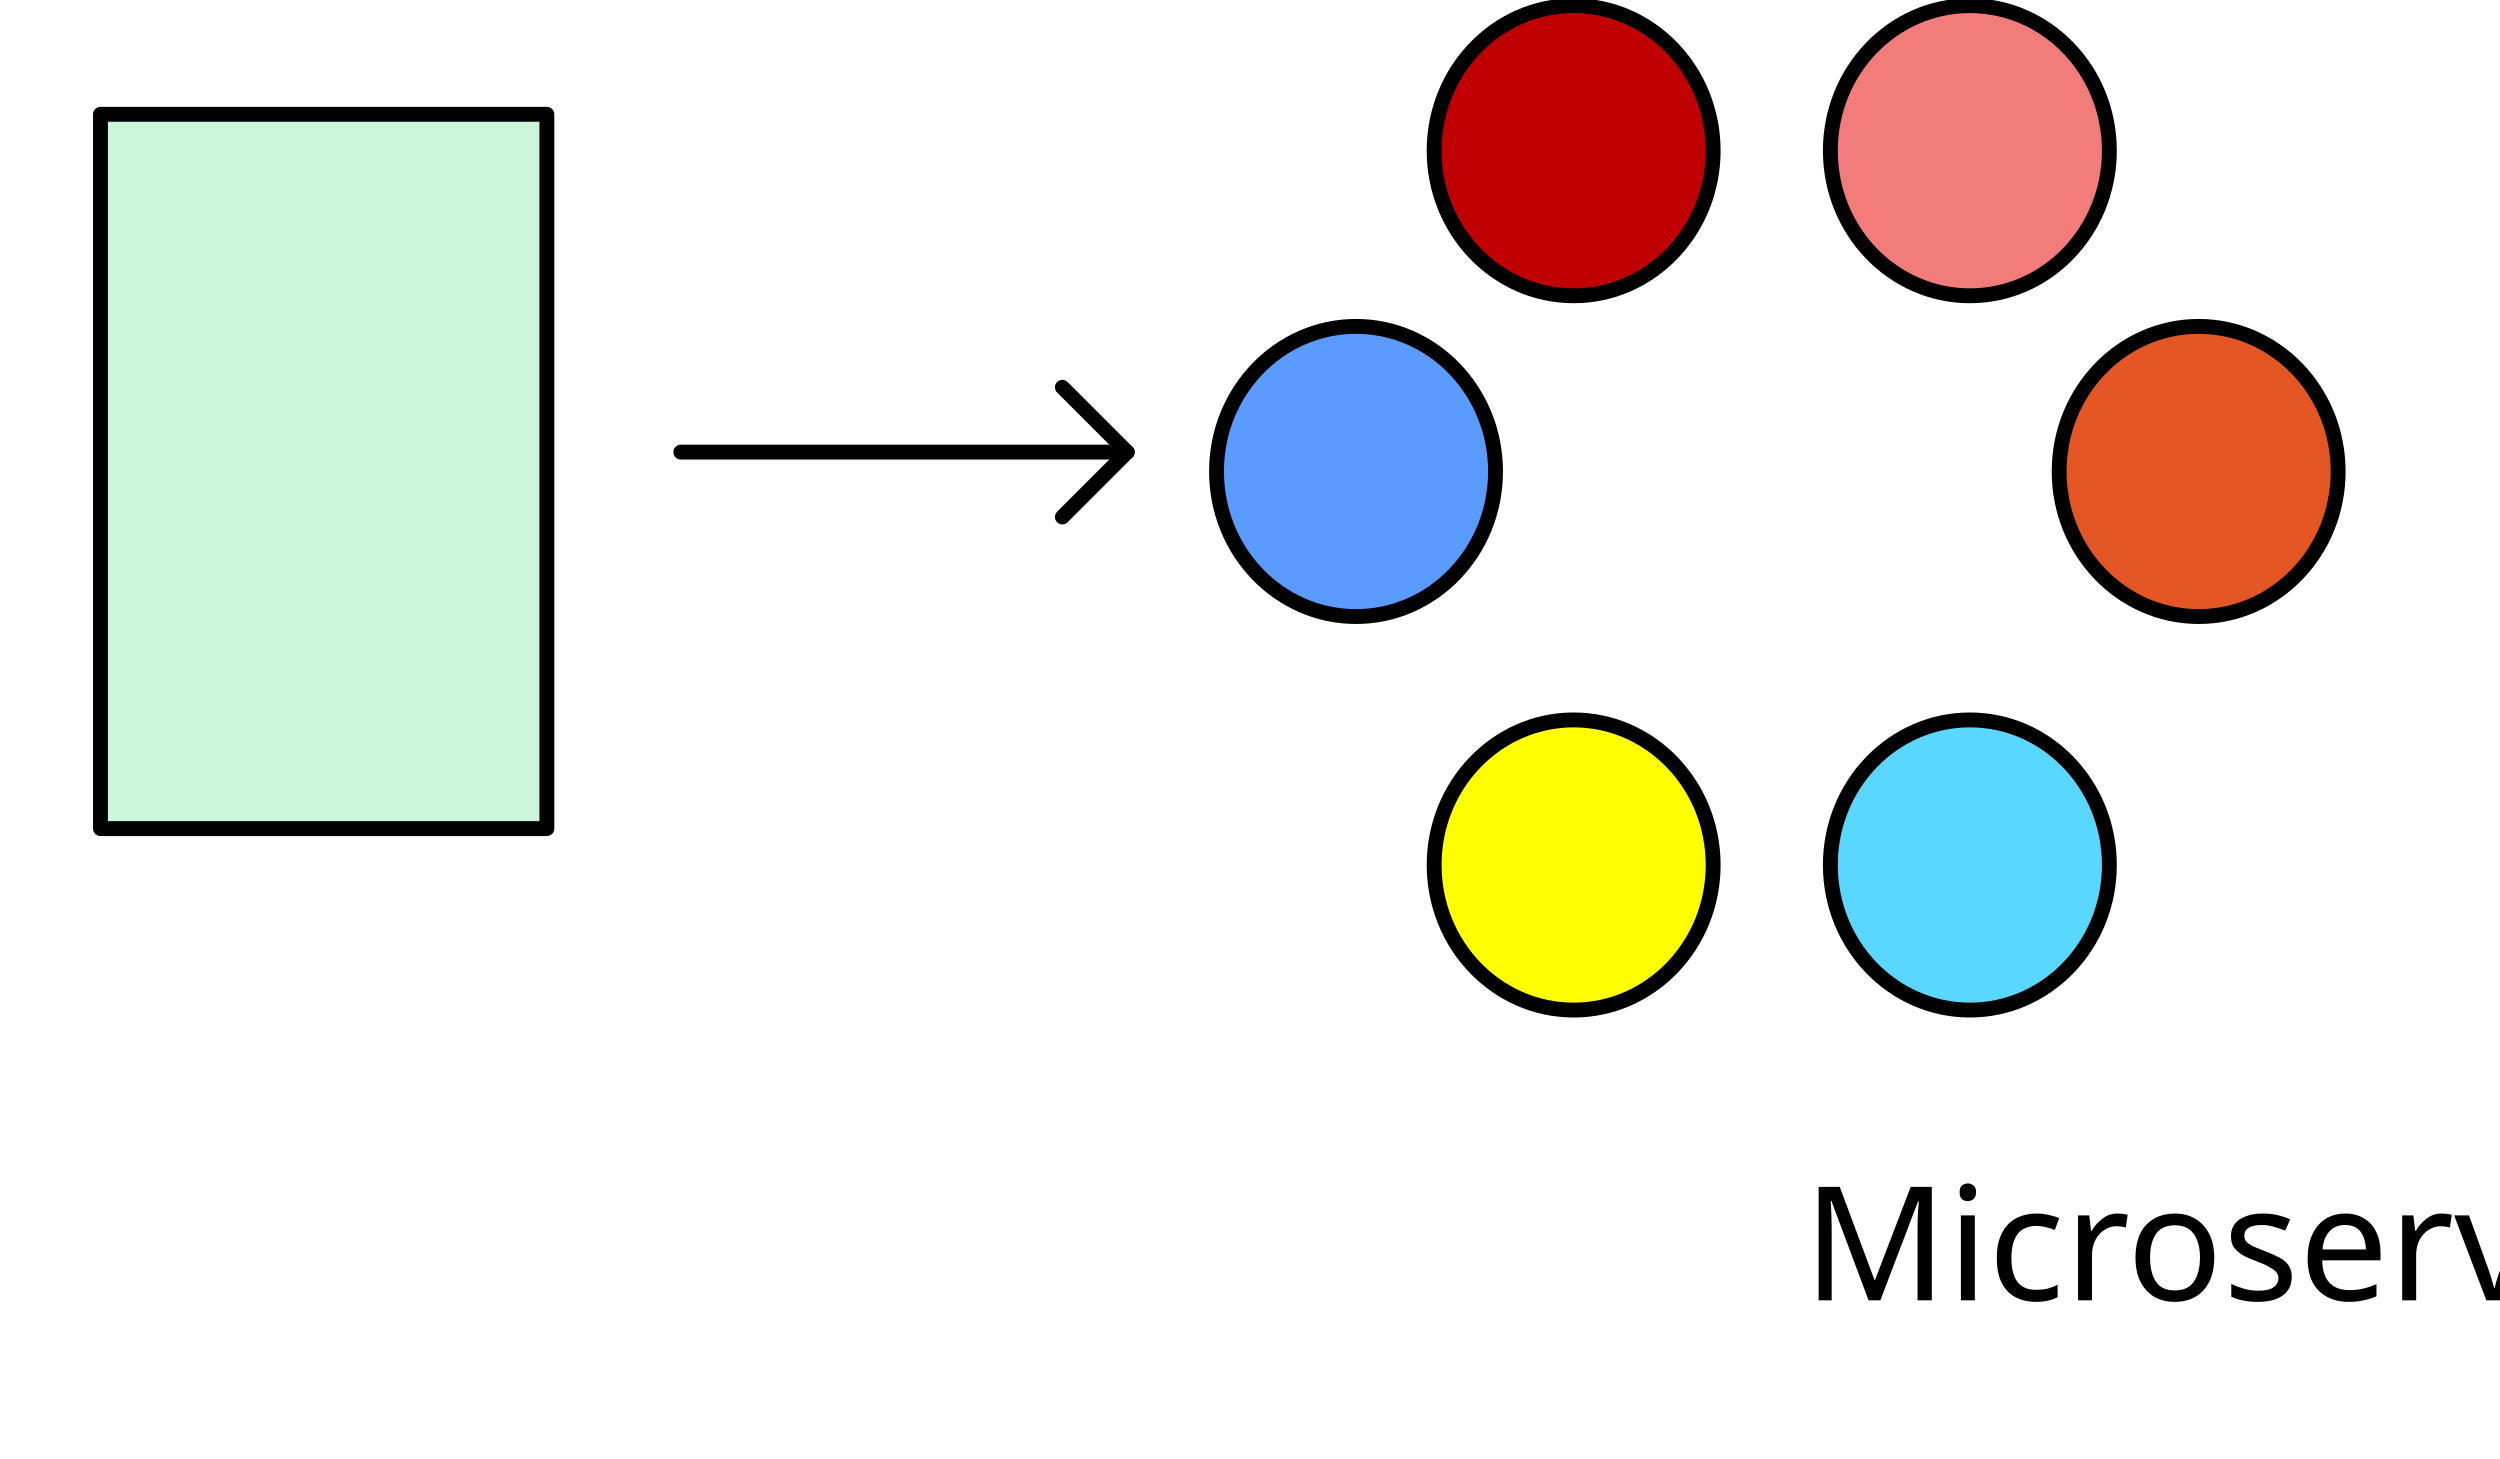
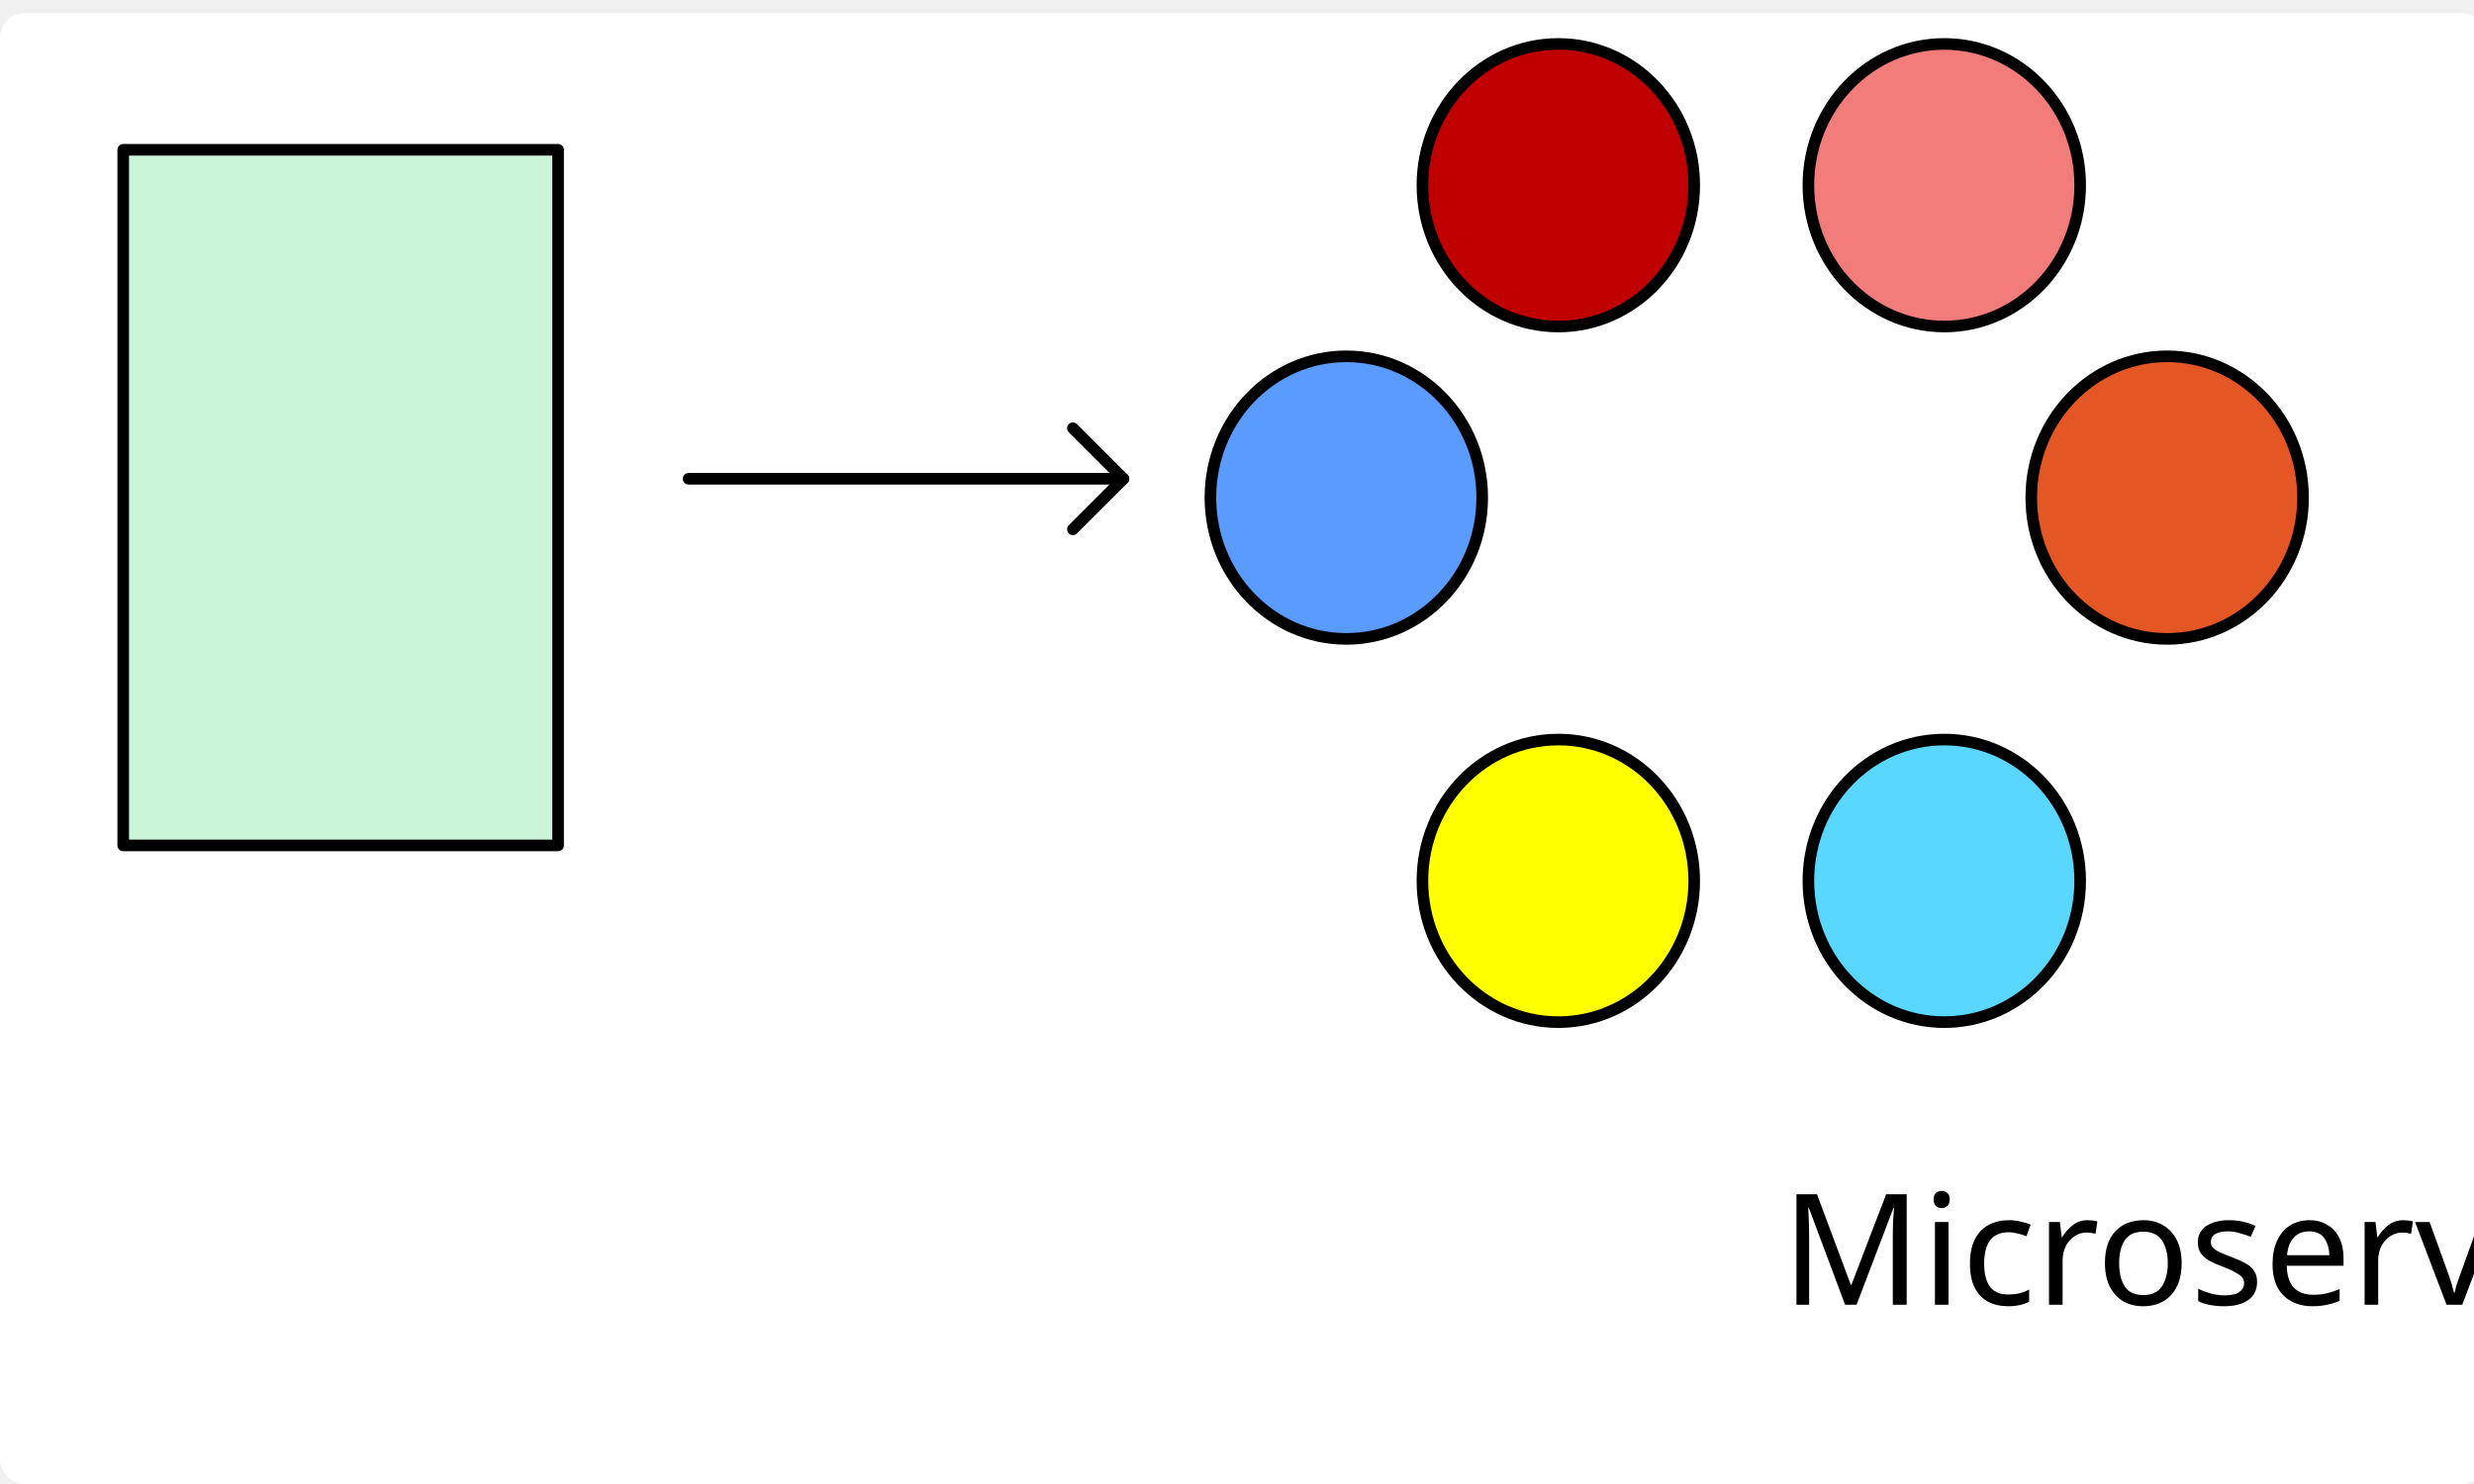
- <svg xmlns="http://www.w3.org/2000/svg" xmlns:ns1="http://schemas.microsoft.com/visio/2003/SVGExtensions/" xmlns:xlink="http://www.w3.org/1999/xlink" width="1.75in" height="1.021in" viewBox="0 0 126 73.483" xml:space="preserve" color-interpolation-filters="sRGB" class="st12" id="svg2" version="1.1">
+ <svg xmlns="http://www.w3.org/2000/svg" xmlns:ns1="http://schemas.microsoft.com/visio/2003/SVGExtensions/" xmlns:xlink="http://www.w3.org/1999/xlink" width="200" height="120" viewBox="0 0 160 96" xml:space="preserve" class="st12" id="svg2" version="1.1" style="font-size:12px;overflow:visible;color-interpolation-filters:sRGB;fill:none;fill-rule:evenodd;stroke-linecap:square;stroke-miterlimit:3">
  <ns1:documentProperties ns1:langID="1033" ns1:viewMarkup="false" />
  <style type="text/css" id="style4">
		.st1 {fill:#cbf5d8;stroke:#000000;stroke-linecap:round;stroke-linejoin:round;stroke-width:0.75}
		.st2 {fill:#ffff00;stroke:#000000;stroke-linecap:round;stroke-linejoin:round;stroke-width:0.75}
		.st3 {fill:#5ad7ff;stroke:#000000;stroke-linecap:round;stroke-linejoin:round;stroke-width:0.75}
		.st4 {fill:#f17c79;stroke:#000000;stroke-linecap:round;stroke-linejoin:round;stroke-width:0.75}
		.st5 {fill:none;stroke:none;stroke-linecap:round;stroke-linejoin:round;stroke-width:0.75}
		.st6 {fill:#000000;font-family:Segoe Print;font-size:0.667em}
		.st7 {fill:#5a9bff;stroke:#000000;stroke-linecap:round;stroke-linejoin:round;stroke-width:0.75}
		.st8 {fill:#c00000;stroke:#000000;stroke-linecap:round;stroke-linejoin:round;stroke-width:0.75}
		.st9 {fill:#e45724;stroke:#000000;stroke-linecap:round;stroke-linejoin:round;stroke-width:0.75}
		.st10 {marker-start:url(#mrkr1-24);stroke:#000000;stroke-linecap:round;stroke-linejoin:round;stroke-width:0.75}
		.st11 {fill:#000000;fill-opacity:1;stroke:#000000;stroke-opacity:1;stroke-width:0.229}
		.st12 {fill:none;fill-rule:evenodd;font-size:12px;overflow:visible;stroke-linecap:square;stroke-miterlimit:3}
	</style>
  <defs id="Markers">
    <g id="lend1">
-       <path d="M 1 -1 L 0 0 L 1 1 " style="stroke-linecap:round;stroke-linejoin:round;fill:none" id="path8" />
+       <path d="M 1,-1 0,0 1,1" style="fill:none;stroke-linecap:round;stroke-linejoin:round" id="path8" />
    </g>
-     <marker id="mrkr1-24" class="st11" ns1:arrowType="1" ns1:arrowSize="2" orient="auto" markerUnits="strokeWidth" overflow="visible">
-       <use xlink:href="#lend1" transform="scale(4.36) " id="use11" />
+     <marker id="mrkr1-24" class="st11" ns1:arrowType="1" ns1:arrowSize="2" orient="auto" markerUnits="strokeWidth" overflow="visible" style="overflow:visible;fill:#000000;fill-opacity:1;stroke:#000000;stroke-width:0.229;stroke-opacity:1">
+       <use xlink:href="#lend1" transform="scale(4.36,4.36)" id="use11" x="0" y="0" width="100%" height="100%" />
    </marker>
  </defs>
-   <g id="layer2">
-     <rect style="fill:#ffffff;fill-opacity:1;stroke:none;stroke-width:1.6;stroke-linecap:round;stroke-miterlimit:4;stroke-dasharray:none;stroke-dashoffset:0;stroke-opacity:1" id="rect4246" width="128.625" height="76.125" x="-1.313" y="-1.329" rx="1.6" ry="1.6" />
+   <g id="layer2" transform="translate(17.39065,11.6887)">
+     <rect style="fill:#ffffff;fill-opacity:1;stroke:none;stroke-width:1.6;stroke-linecap:round;stroke-miterlimit:4;stroke-dasharray:none;stroke-dashoffset:0;stroke-opacity:1" id="rect4246" width="160.781" height="95.156" x="-17.391" y="-10.845" rx="1.6" ry="1.6" />
  </g>
-   <g id="layer1">
-     <g style="" ns1:mID="0" ns1:index="1" ns1:groupContext="foregroundPage" id="g13">
+   <g id="layer1" transform="translate(17.39065,11.6887)">
+     <g ns1:mID="0" ns1:index="1" ns1:groupContext="foregroundPage" id="g13" transform="matrix(1.25,0,0,1.25,-15.75,-9.183312)">
      <ns1:pageProperties ns1:drawingScale="1" ns1:pageScale="1" ns1:drawingUnits="19" ns1:shadowOffsetX="9" ns1:shadowOffsetY="-9" />
-       <g id="group88-1" transform="translate(3.19744E-14,-3.61087)" ns1:mID="88" ns1:groupContext="group">
+       <g id="group88-1" transform="translate(0,-3.61087)" ns1:mID="88" ns1:groupContext="group">
        <g id="shape50-2" ns1:mID="50" ns1:groupContext="shape" transform="translate(5.0625,-28.125)">
-           <rect x="0" y="37.483" width="22.5" height="36" class="st1" id="rect23" />
+           <rect x="0" y="37.483" width="22.5" height="36" class="st1" id="rect23" style="fill:#cbf5d8;stroke:#000000;stroke-width:0.6;stroke-linecap:round;stroke-linejoin:round" />
        </g>
        <g id="shape52-4" ns1:mID="52" ns1:groupContext="shape" transform="translate(72.2812,-18.9788)">
-           <ellipse cx="7.031" cy="66.171" rx="7.031" ry="7.312" class="st2" id="ellipse28" />
+           <ellipse cx="7.031" cy="66.171" rx="7.031" ry="7.312" class="st2" id="ellipse28" style="fill:#ffff00;stroke:#000000;stroke-width:0.6;stroke-linecap:round;stroke-linejoin:round" />
        </g>
        <g id="shape54-6" ns1:mID="54" ns1:groupContext="shape" transform="translate(92.25,-18.9788)">
-           <ellipse cx="7.031" cy="66.171" rx="7.031" ry="7.312" class="st3" id="ellipse33" />
+           <ellipse cx="7.031" cy="66.171" rx="7.031" ry="7.312" class="st3" id="ellipse33" style="fill:#5ad7ff;stroke:#000000;stroke-width:0.6;stroke-linecap:round;stroke-linejoin:round" />
        </g>
        <g id="shape55-8" ns1:mID="55" ns1:groupContext="shape" transform="translate(92.25,-54.9788)">
-           <ellipse cx="7.031" cy="66.171" rx="7.031" ry="7.312" class="st4" id="ellipse38" />
+           <ellipse cx="7.031" cy="66.171" rx="7.031" ry="7.312" class="st4" id="ellipse38" style="fill:#f17c79;stroke:#000000;stroke-width:0.6;stroke-linecap:round;stroke-linejoin:round" />
        </g>
        <g id="shape73-10" ns1:mID="73" ns1:groupContext="shape">
          <ns1:textBlock ns1:margins="rect(4,4,4,4)" />
          <ns1:textRect cx="63" cy="66.733" width="126" height="13.5" />
-           <rect x="0" y="59.983" width="126" height="13.5" class="st5" id="rect45" />
-           <text x="36.77" y="69.13" class="st6" ns1:langID="1033" id="text47">
+           <rect x="0" y="59.983" width="126" height="13.5" class="st5" id="rect45" style="fill:none;stroke:none;stroke-width:0.75;stroke-linecap:round;stroke-linejoin:round" />
+           <text x="36.77" y="69.13" class="st6" ns1:langID="1033" id="text47" style="font-size:8px;font-family:'Segoe Print';fill:#000000">
            <ns1:paragraph ns1:horizAlign="1" />
            <ns1:tabList />Microservices</text>
        </g>
        <g id="shape51-13" ns1:mID="51" ns1:groupContext="shape" transform="translate(61.3125,-38.8125)">
-           <ellipse cx="7.031" cy="66.171" rx="7.031" ry="7.312" class="st7" id="ellipse52" />
+           <ellipse cx="7.031" cy="66.171" rx="7.031" ry="7.312" class="st7" id="ellipse52" style="fill:#5a9bff;stroke:#000000;stroke-width:0.6;stroke-linecap:round;stroke-linejoin:round" />
        </g>
        <g id="shape53-15" ns1:mID="53" ns1:groupContext="shape" transform="translate(72.2812,-54.9788)">
-           <ellipse cx="7.031" cy="66.171" rx="7.031" ry="7.312" class="st8" id="ellipse57" />
+           <ellipse cx="7.031" cy="66.171" rx="7.031" ry="7.312" class="st8" id="ellipse57" style="fill:#c00000;stroke:#000000;stroke-width:0.6;stroke-linecap:round;stroke-linejoin:round" />
        </g>
        <g id="shape85-17" ns1:mID="85" ns1:groupContext="shape" transform="translate(103.781,-38.8125)">
-           <ellipse cx="7.031" cy="66.171" rx="7.031" ry="7.312" class="st9" id="ellipse62" />
+           <ellipse cx="7.031" cy="66.171" rx="7.031" ry="7.312" class="st9" id="ellipse62" style="fill:#e45724;stroke:#000000;stroke-width:0.6;stroke-linecap:round;stroke-linejoin:round" />
        </g>
-         <g id="shape86-19" ns1:mID="86" ns1:groupContext="shape" transform="translate(56.8125,99.8629) rotate(180)">
-           <path d="M0 73.48 L22.5 73.48" class="st10" id="path67" />
+         <g id="shape86-19" ns1:mID="86" ns1:groupContext="shape" transform="matrix(-1,0,0,-1,56.8125,99.8629)">
+           <path d="m 0,73.48 22.5,0" class="st10" id="path67" style="stroke:#000000;stroke-width:0.6;stroke-linecap:round;stroke-linejoin:round;marker-start:url(#mrkr1-24)" />
        </g>
      </g>
    </g>
  </g>
</svg>
